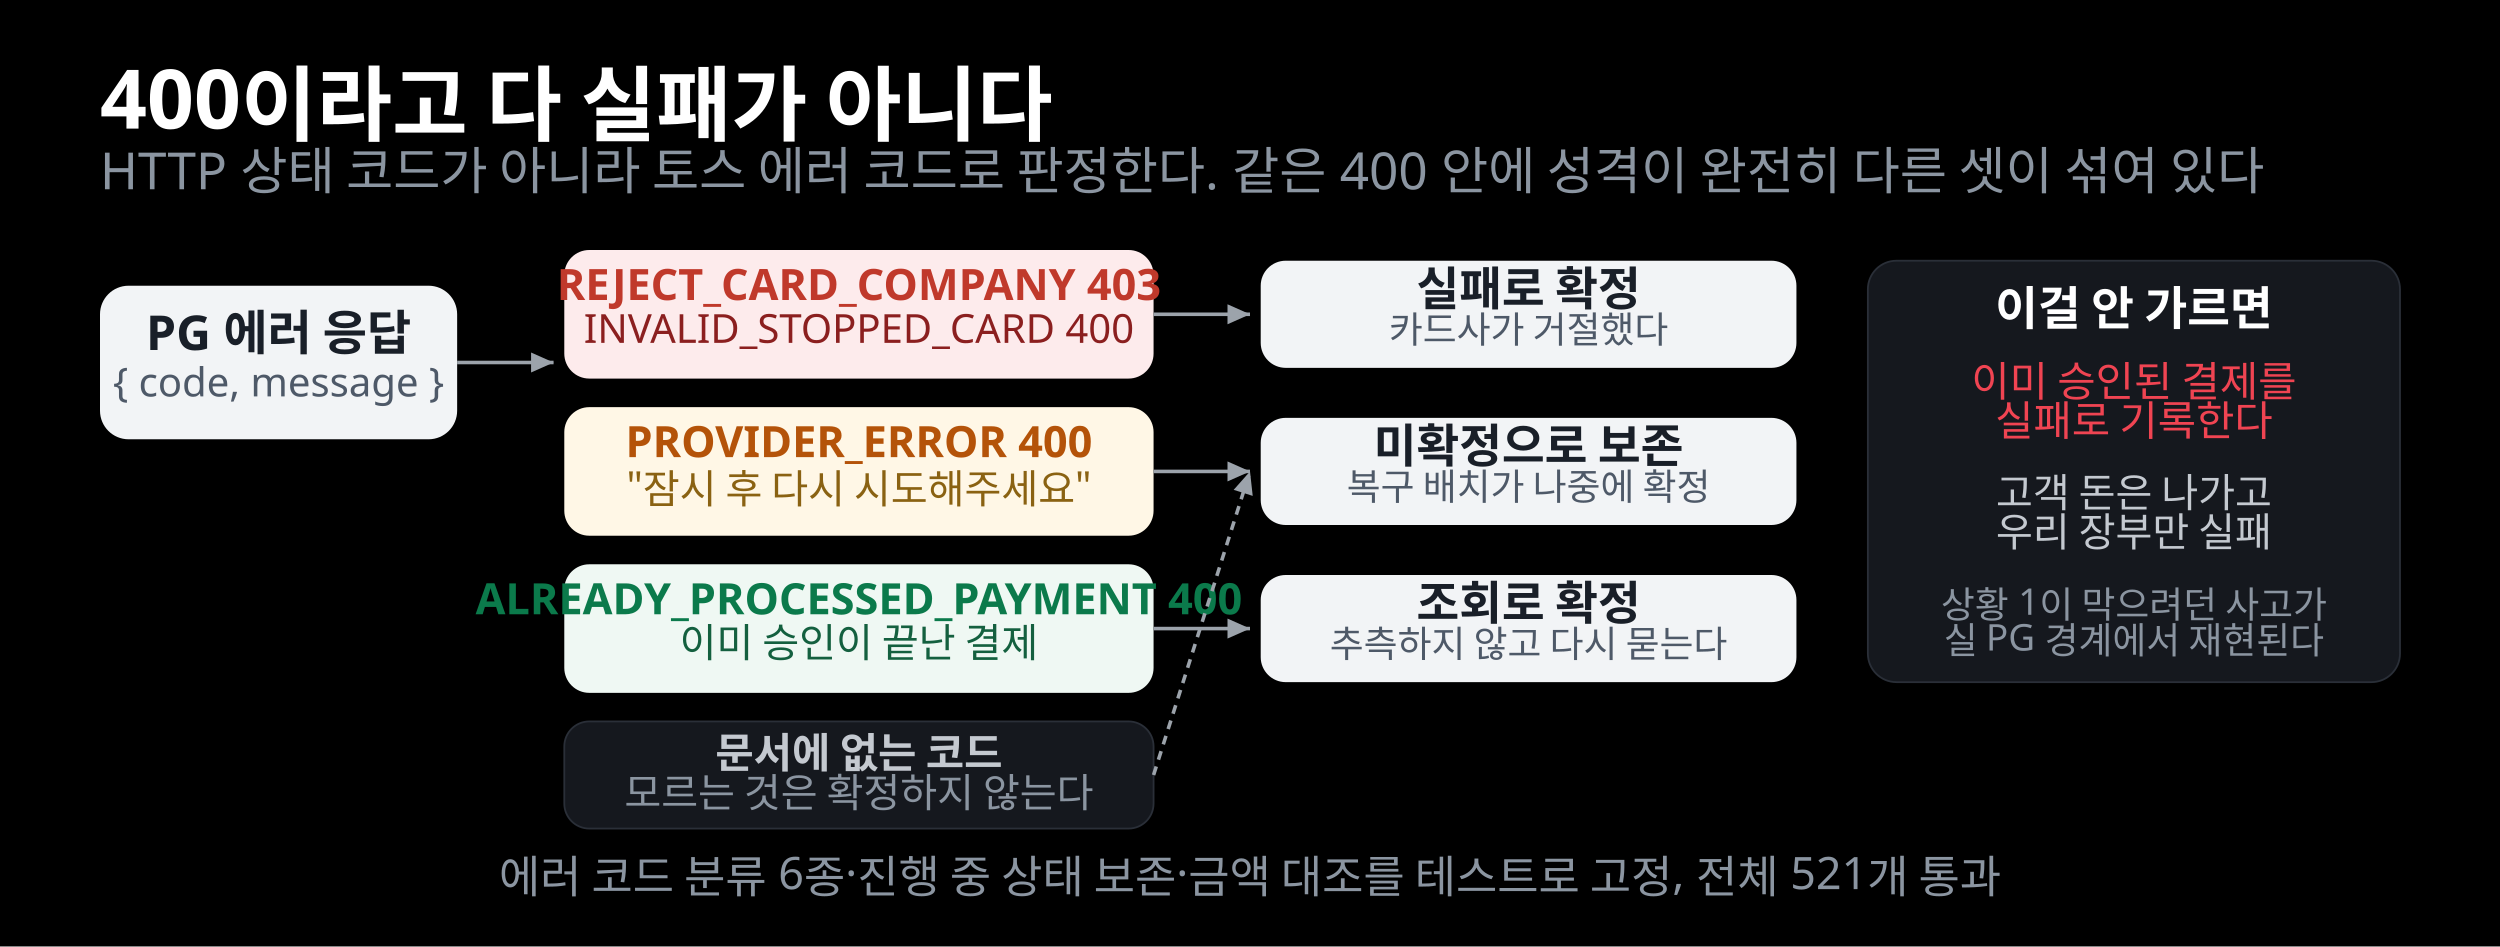
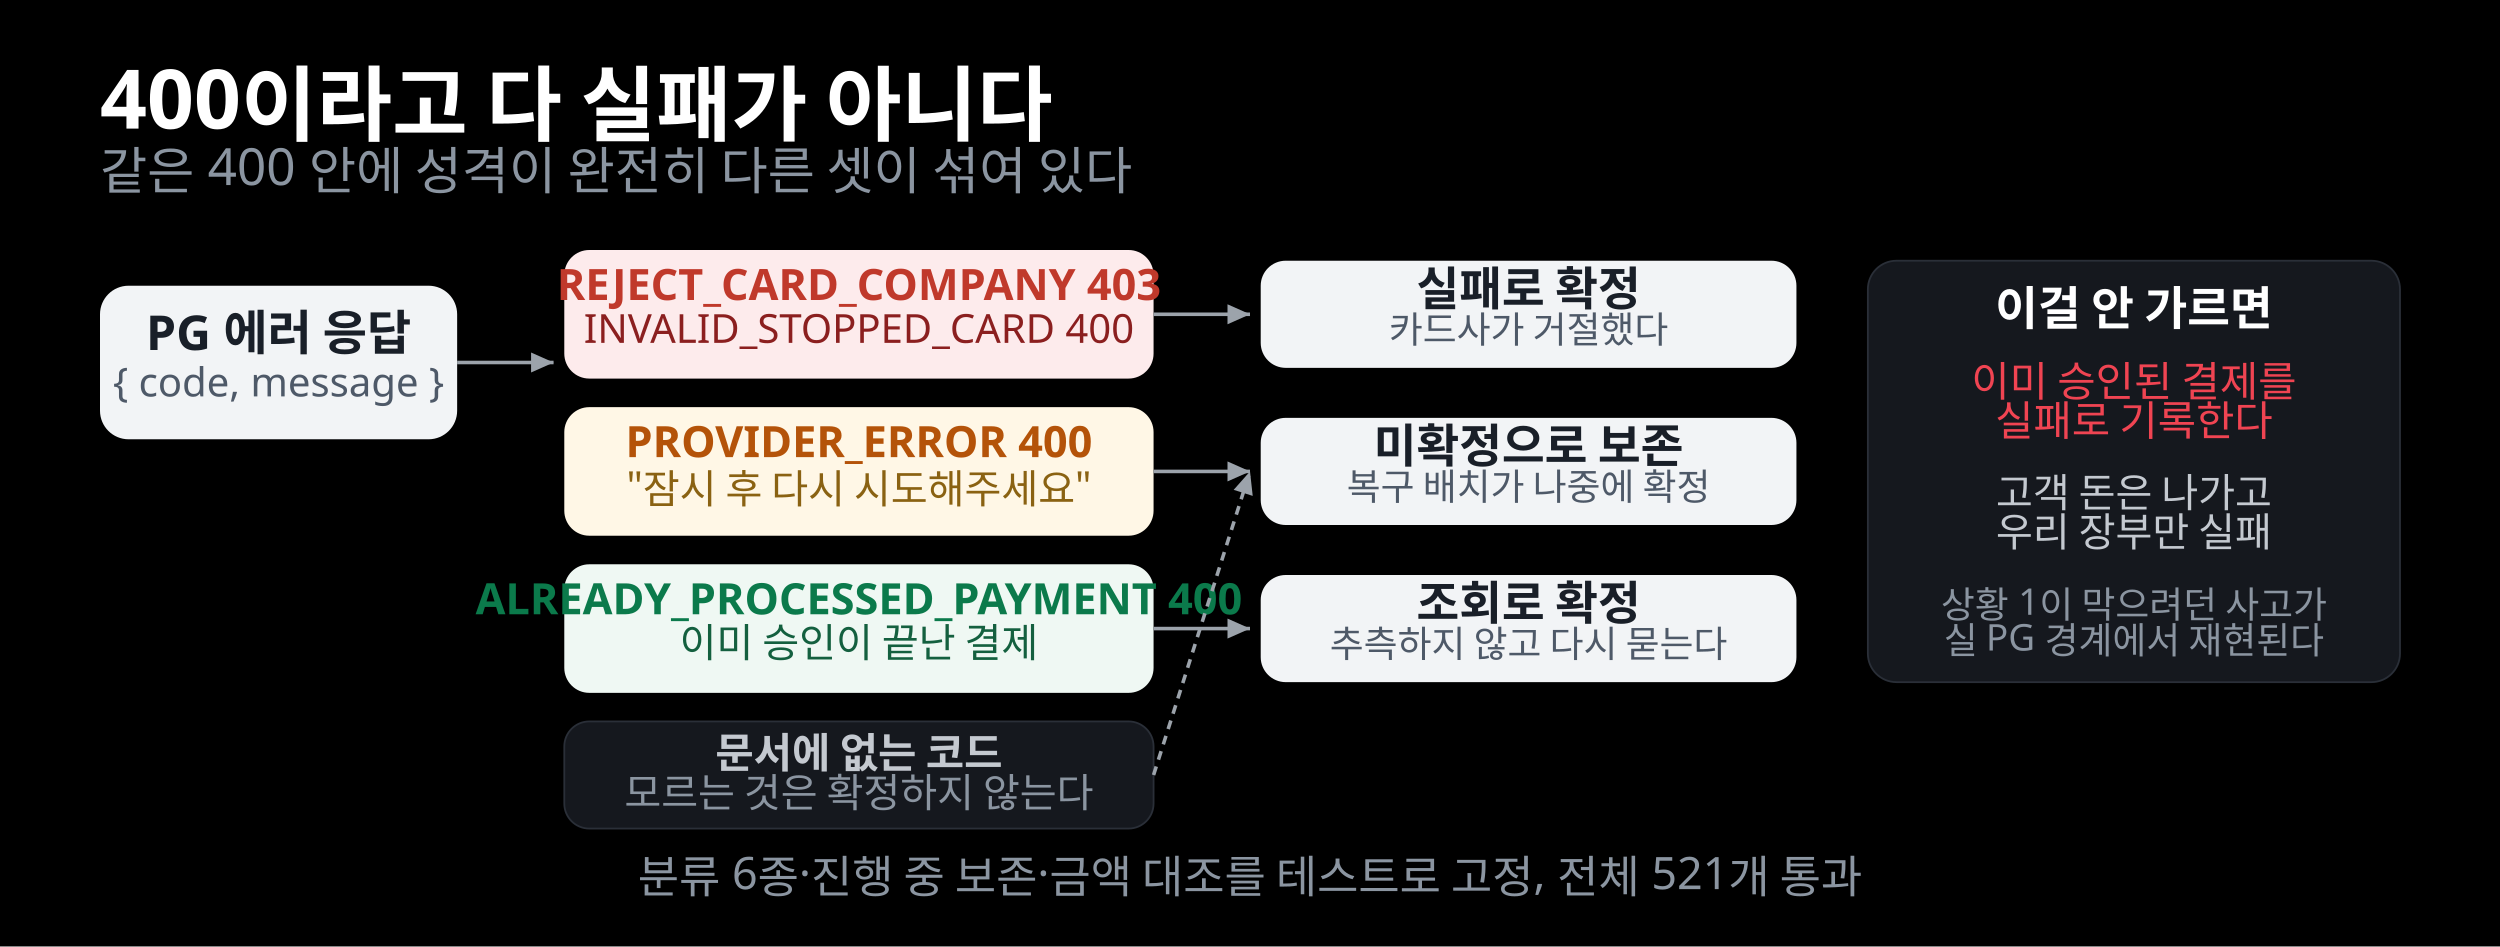
<svg xmlns="http://www.w3.org/2000/svg" width="1400" height="530" viewBox="0 0 1400 530" font-family="Pretendard, 'Apple SD Gothic Neo', sans-serif">
  <defs>
    <marker id="ec" viewBox="0 0 10 10" refX="9" refY="5" markerWidth="7" markerHeight="7" orient="auto-start-reverse">
      <path d="M 0 1 L 9 5 L 0 9 z" fill="#9CA3AB" />
    </marker>
  </defs>
  <rect width="1400" height="530" fill="#000000" />
  <text x="56" y="72" font-size="46" font-weight="800" fill="#FFFFFF">400이라고 다 실패가 아니다</text>
-   <text x="56" y="106" font-size="28.7" fill="#8B95A1">HTTP 상태 코드가 아니라 토스 에러 코드로 판정한다. 같은 400 안에 성격이 완전히 다른 셋이 섞여 있다</text>
+   <text x="56" y="106" font-size="28.7" fill="#8B95A1">같은 400 안에 성격이 완전히 다른 셋이 섞여 있다</text>
  <g text-anchor="middle">
    <rect x="56" y="160" width="200" height="86" rx="16" fill="#F2F4F6" />
    <text x="156" y="196" font-size="26.91" font-weight="700" fill="#191F28">PG 에러 응답</text>
    <text x="156" y="222" font-size="22.43" fill="#4E5968">{ code, message }</text>
  </g>
  <line x1="256" y1="203" x2="310" y2="203" stroke="#9CA3AB" stroke-width="2" marker-end="url(#ec)" />
  <g text-anchor="middle" font-size="22.43">
    <rect x="316" y="140" width="330" height="72" rx="14" fill="#FDEBEC" />
    <text x="481" y="168" font-size="24.22" font-weight="700" fill="#C0392B">REJECT_CARD_COMPANY 403</text>
    <text x="481" y="192" fill="#8B1F1F">INVALID_STOPPED_CARD 400</text>
    <rect x="316" y="228" width="330" height="72" rx="14" fill="#FFF7E6" />
    <text x="481" y="256" font-size="24.22" font-weight="700" fill="#B45309">PROVIDER_ERROR 400</text>
    <text x="481" y="280" fill="#8A6212">"잠시 후 다시 시도해주세요"</text>
    <rect x="316" y="316" width="330" height="72" rx="14" fill="#EFF8F3" />
    <text x="481" y="344" font-size="24.22" font-weight="700" fill="#0B7A4B">ALREADY_PROCESSED_PAYMENT 400</text>
    <text x="481" y="368" fill="#14603F">이미 승인이 끝난 결제</text>
    <rect x="316" y="404" width="330" height="60" rx="14" fill="#15181E" stroke="#2A2F38" />
    <text x="481" y="430" font-size="23.32" font-weight="700" fill="#C4C9D0">문서에 없는 코드</text>
    <text x="481" y="452" fill="#8B95A1">모르는 것은 확정하지 않는다</text>
  </g>
  <line x1="646" y1="176" x2="700" y2="176" stroke="#9CA3AB" stroke-width="2" marker-end="url(#ec)" />
  <line x1="646" y1="264" x2="700" y2="264" stroke="#9CA3AB" stroke-width="2" marker-end="url(#ec)" />
  <line x1="646" y1="352" x2="700" y2="352" stroke="#9CA3AB" stroke-width="2" marker-end="url(#ec)" />
  <line x1="646" y1="434" x2="700" y2="264" stroke="#9CA3AB" stroke-width="2" stroke-dasharray="5 4" marker-end="url(#ec)" />
  <g text-anchor="middle">
    <rect x="706" y="146" width="300" height="60" rx="14" fill="#F2F4F6" />
    <text x="856" y="171" font-size="26.01" font-weight="700" fill="#191F28">실패로 확정</text>
    <text x="856" y="192" font-size="20.63" fill="#4E5968">카드사가 거절했다</text>
    <rect x="706" y="234" width="300" height="60" rx="14" fill="#F2F4F6" />
    <text x="856" y="259" font-size="26.01" font-weight="700" fill="#191F28">미확정으로 보존</text>
    <text x="856" y="280" font-size="20.63" fill="#4E5968">복구 배치가 나중에 확정</text>
    <rect x="706" y="322" width="300" height="60" rx="14" fill="#F2F4F6" />
    <text x="856" y="347" font-size="26.01" font-weight="700" fill="#191F28">조회로 확정</text>
    <text x="856" y="368" font-size="20.63" fill="#4E5968">추측하지 않고 다시 묻는다</text>
  </g>
  <rect x="1046" y="146" width="298" height="236" rx="16" fill="#15181E" stroke="#2A2F38" />
  <text x="1195" y="182" font-size="26.01" font-weight="700" fill="#FFFFFF" text-anchor="middle">이걸 안 가르면</text>
  <text x="1195" y="222" font-size="23.32" fill="#F04452" text-anchor="middle">이미 승인된 결제를</text>
  <text x="1195" y="244" font-size="23.32" fill="#F04452" text-anchor="middle">실패로 기록한다</text>
  <text x="1195" y="284" font-size="22.43" fill="#C4C9D0" text-anchor="middle">고객 돈은 나가고</text>
  <text x="1195" y="306" font-size="22.43" fill="#C4C9D0" text-anchor="middle">우리 장부만 실패</text>
  <text x="1195" y="346" font-size="20.63" fill="#8B95A1" text-anchor="middle">상황 1이 막으려던 사고가</text>
  <text x="1195" y="366" font-size="20.63" fill="#8B95A1" text-anchor="middle">실 PG 경계에서 재현된다</text>
-   <text x="700" y="500" font-size="25.12" fill="#8B95A1" text-anchor="middle">에러 코드 분류 6종·진행 중 상태 보존·금액 대조를 테스트로 고정, 전체 521개 통과</text>
+   <text x="700" y="500" font-size="25.12" fill="#8B95A1" text-anchor="middle">분류 6종·진행 중 보존·금액 대조를 테스트로 고정, 전체 521개 통과</text>
</svg>
